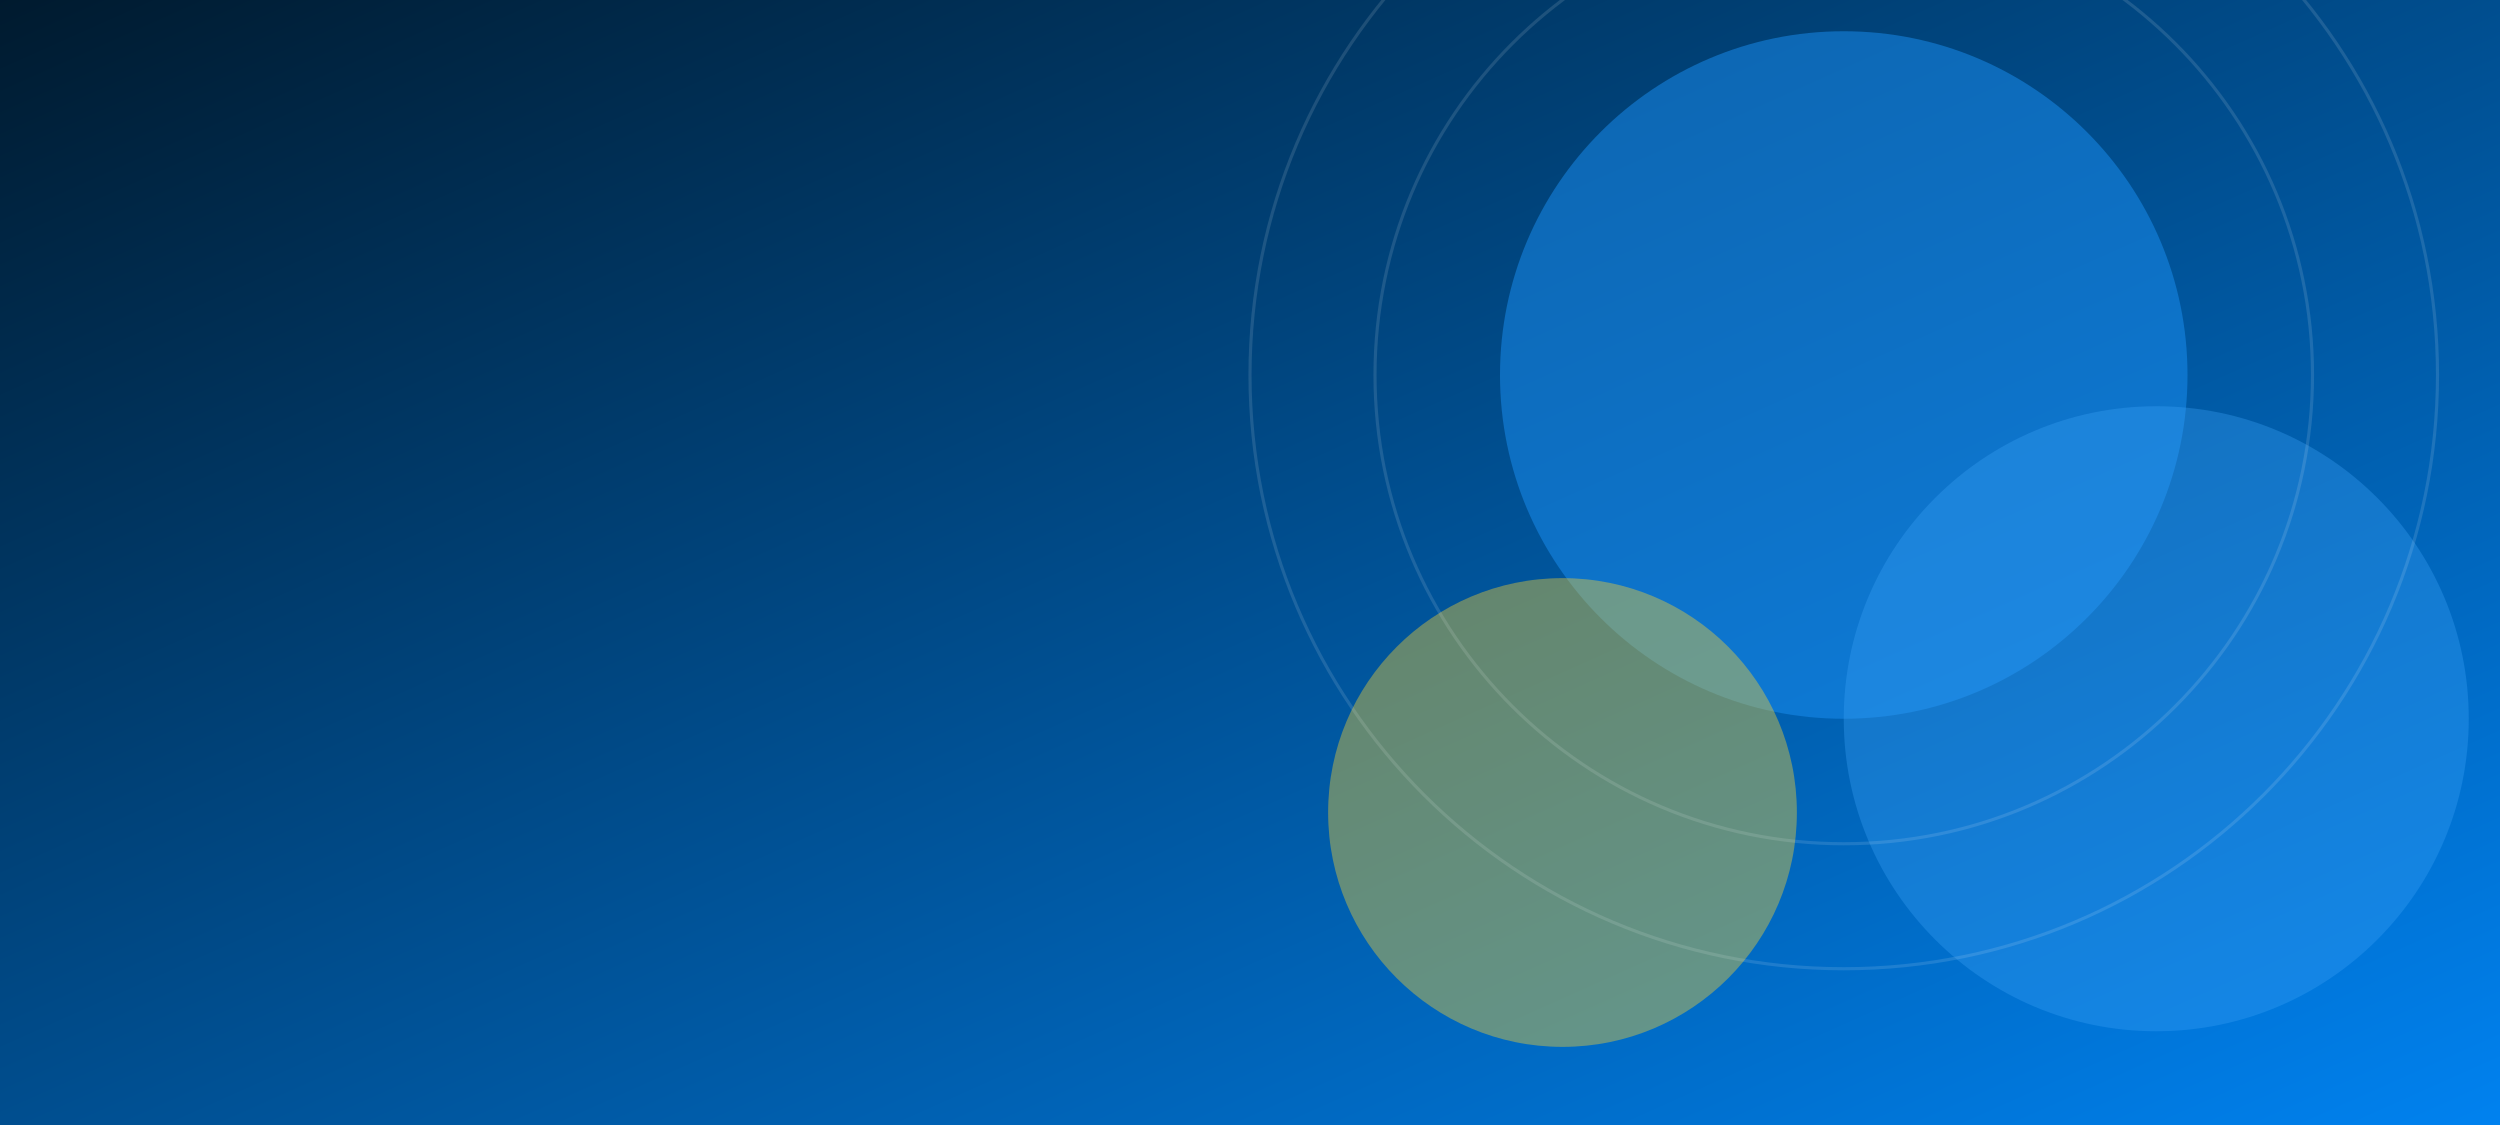
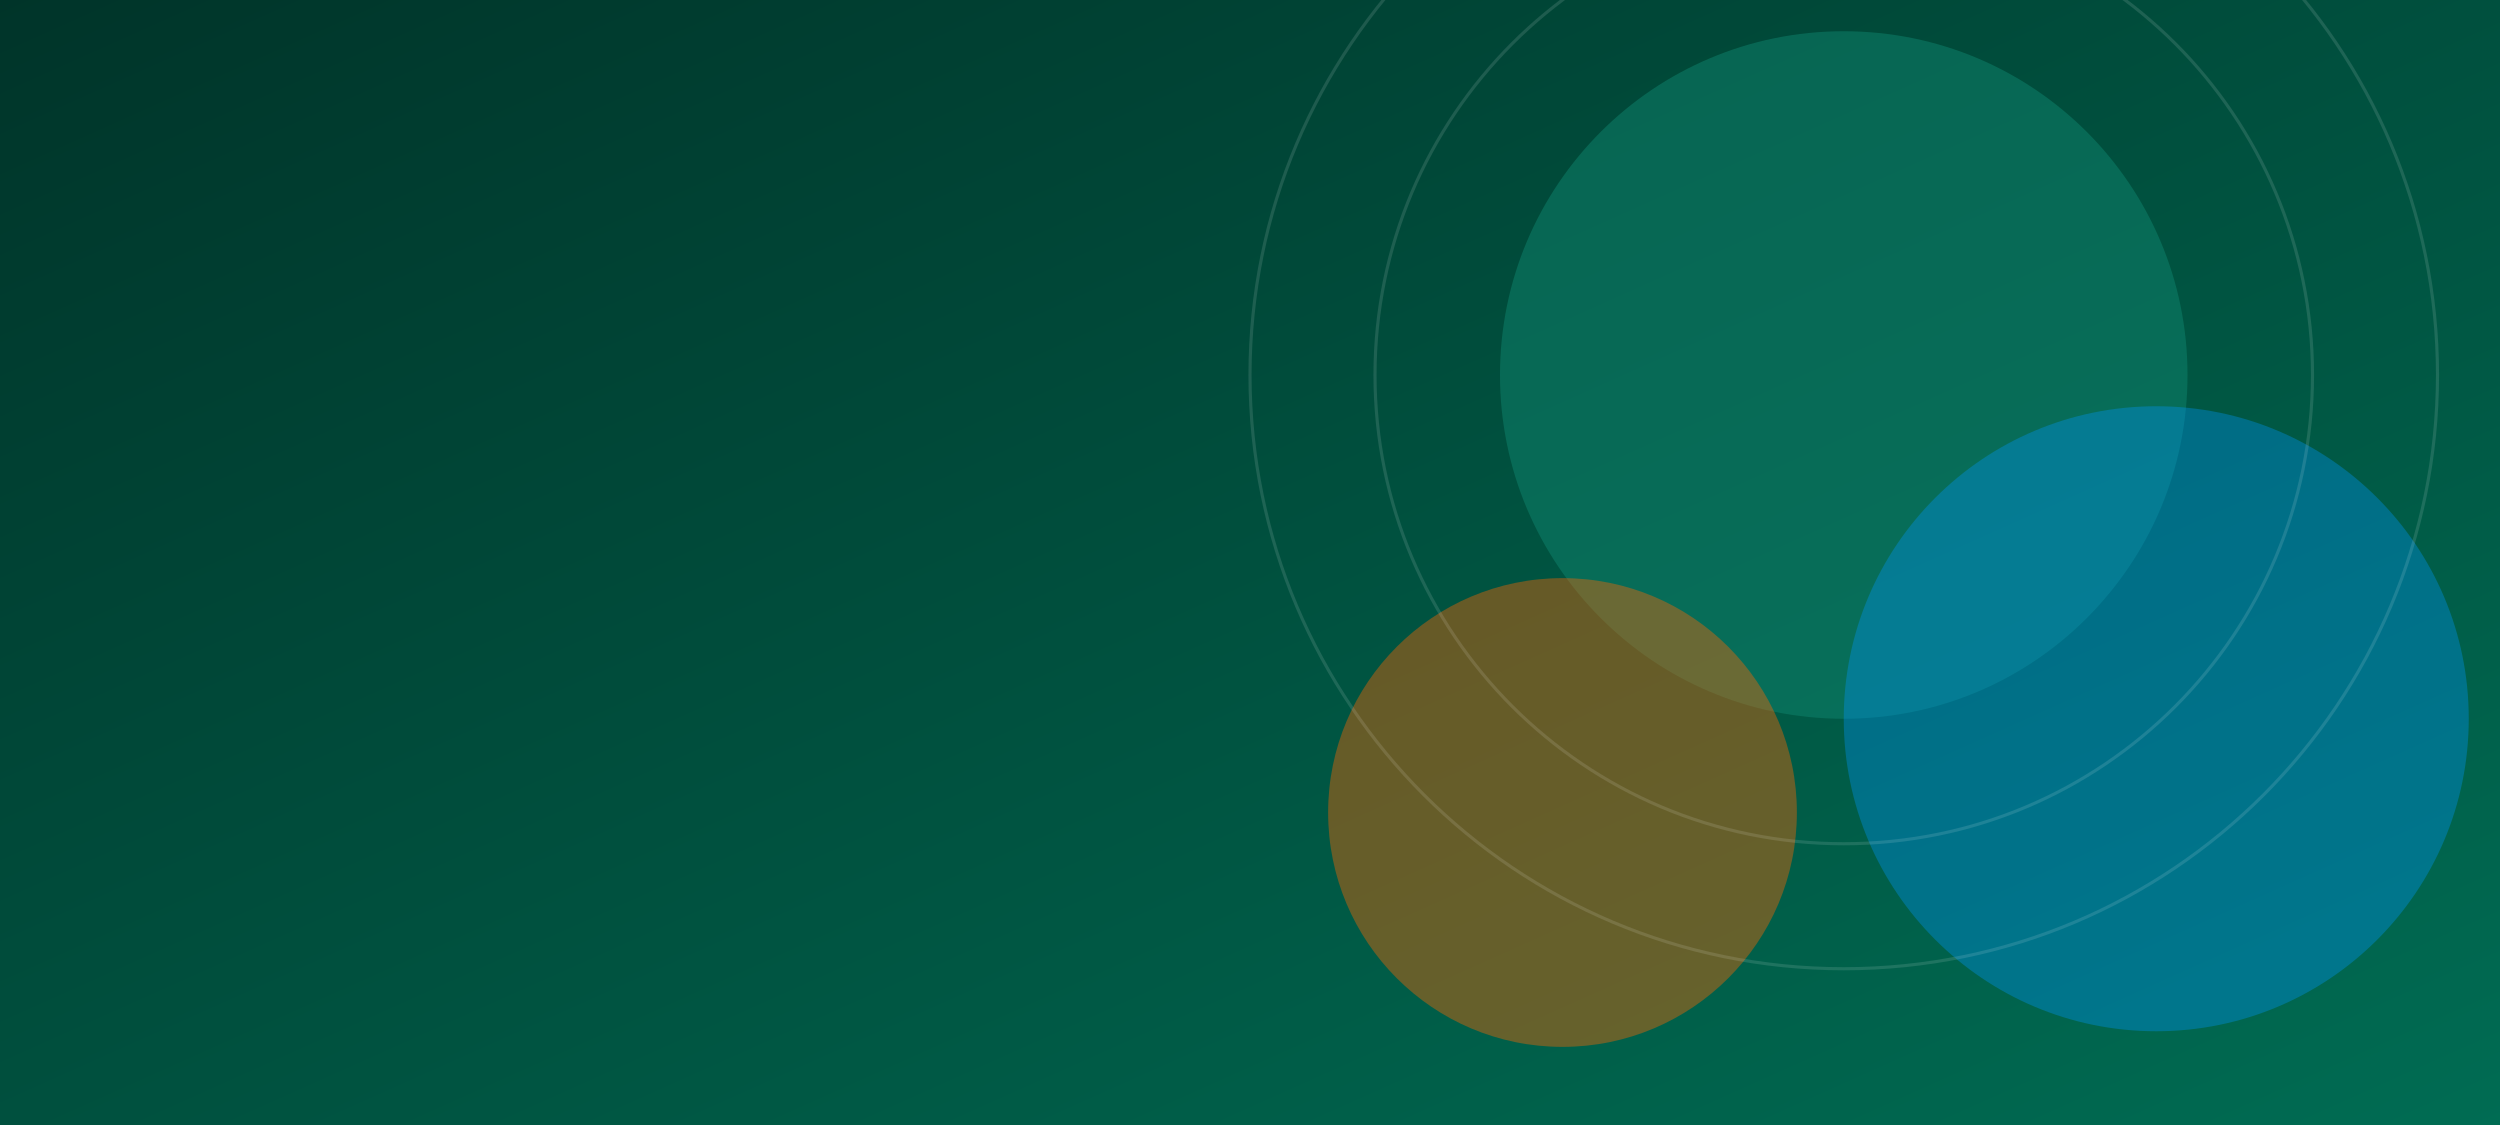
<svg xmlns="http://www.w3.org/2000/svg" viewBox="0 0 1600 720" preserveAspectRatio="xMidYMid slice" role="img" aria-label="">
  <defs>
    <linearGradient id="bb" x1="0" y1="0" x2="1" y2="1">
-       <stop offset="0" stop-color="#001A2E" />
-       <stop offset="1" stop-color="#0082F0" />
+       <stop offset="0" stop-color="#003429" />
+       <stop offset="1" stop-color="#006C53" />
    </linearGradient>
  </defs>
  <rect width="1600" height="720" fill="url(#bb)" />
-   <circle cx="1180" cy="240" r="220" fill="#1A8FF3" opacity="0.5" />
-   <circle cx="1380" cy="460" r="200" fill="#3AA0F5" opacity="0.35" />
-   <circle cx="1000" cy="520" r="150" fill="#FAD22D" opacity="0.4" />
+   <circle cx="1180" cy="240" r="220" fill="#0E846D" opacity="0.5" />
+   <circle cx="1380" cy="460" r="200" fill="#0095FF" opacity="0.35" />
+   <circle cx="1000" cy="520" r="150" fill="#FF6400" opacity="0.4" />
  <g fill="none" stroke="#ffffff" stroke-opacity="0.12" stroke-width="2">
    <circle cx="1180" cy="240" r="300" />
    <circle cx="1180" cy="240" r="380" />
  </g>
</svg>
